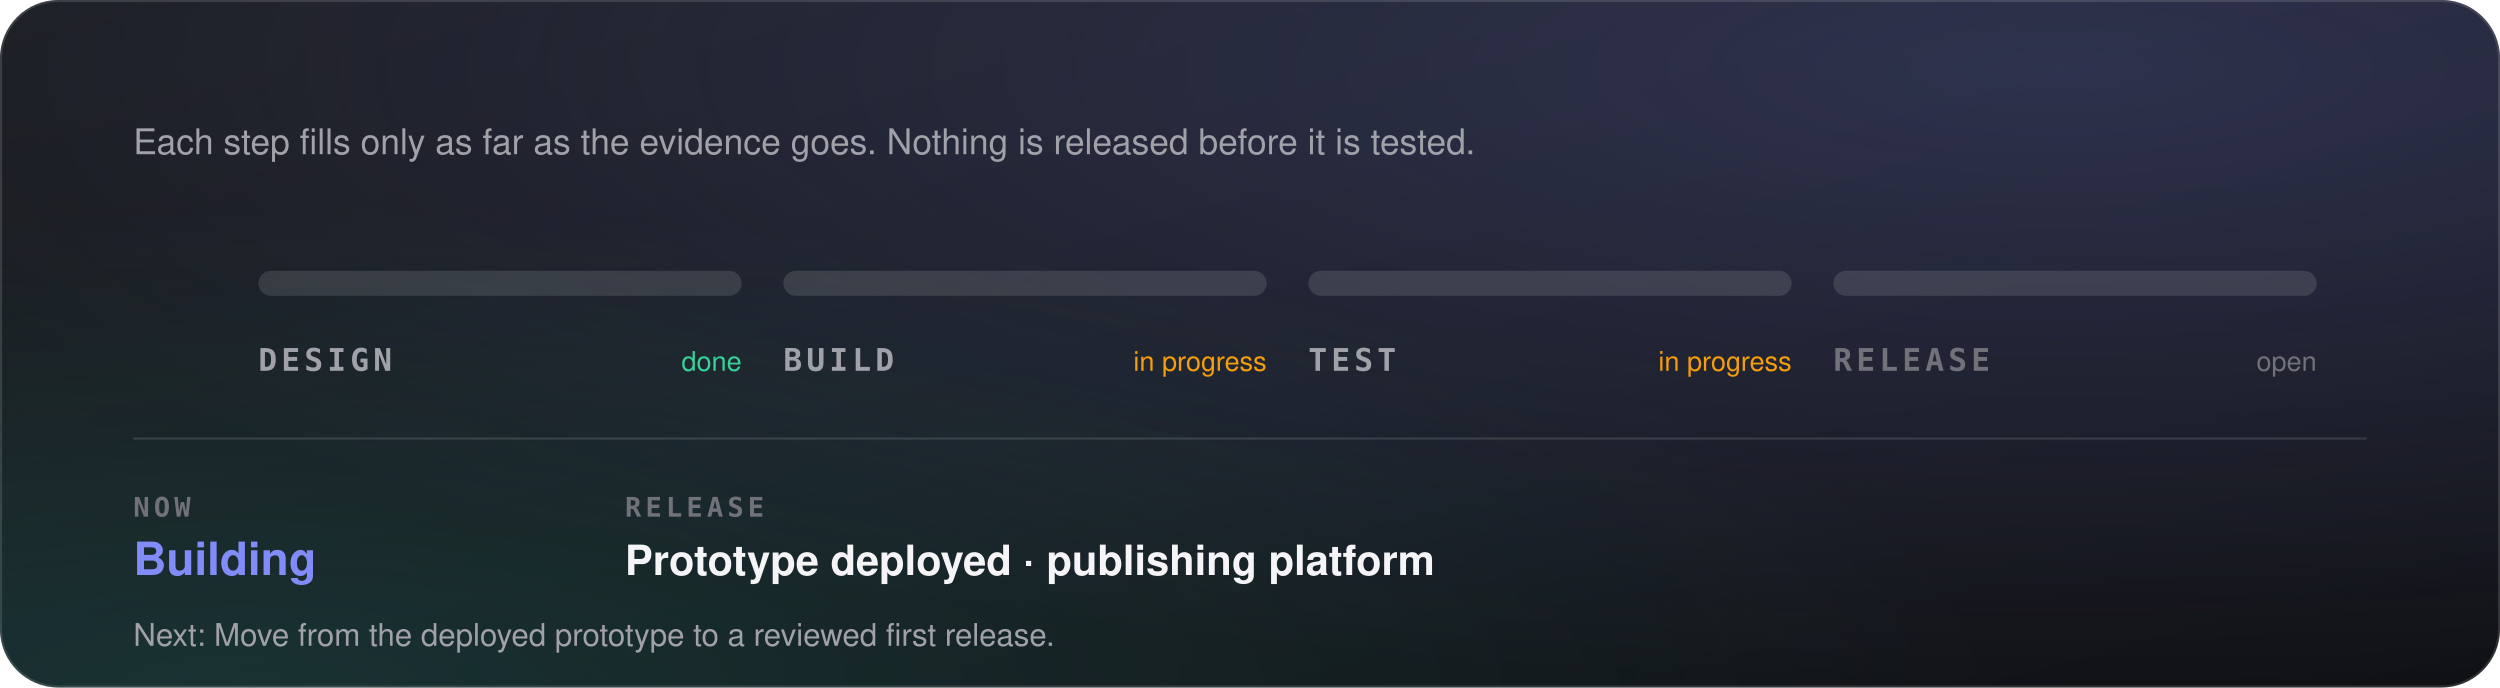
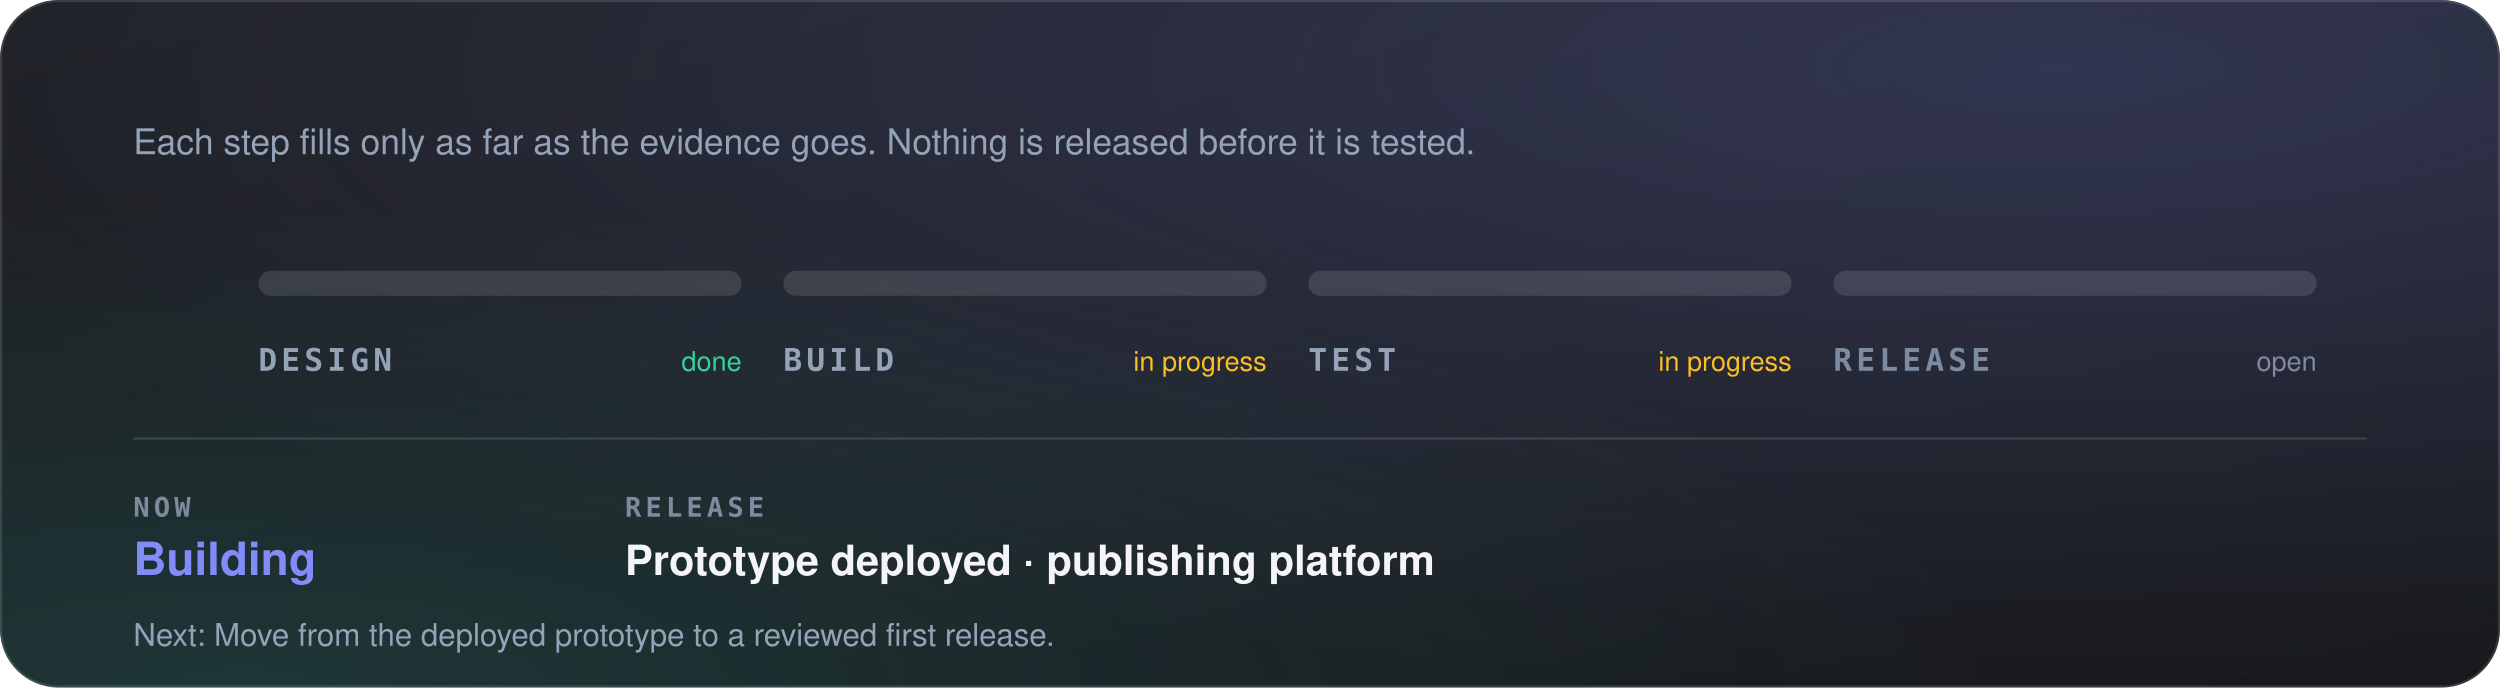
<svg xmlns="http://www.w3.org/2000/svg" viewBox="0 0 1200 330" width="1200" height="330" role="img" aria-label="Where it stands: now Building; release Prototype deployed · publishing platform; next Move from the deployed prototype to a reviewed first release.">
  <style>.f0{transform-origin:124px 0;transform:scaleX(0);animation:f0 9s infinite}@keyframes f0{0%,0.0%{transform:scaleX(0)}11.1%,90%{transform:scaleX(1)}100%{transform:scaleX(0)}}.f1{transform-origin:376px 0;transform:scaleX(0);animation:f1 9s infinite}@keyframes f1{0%,13.3%{transform:scaleX(0)}24.4%,90%{transform:scaleX(0.5)}100%{transform:scaleX(0)}}.f2{transform-origin:628px 0;transform:scaleX(0);animation:f2 9s infinite}@keyframes f2{0%,26.7%{transform:scaleX(0)}37.8%,90%{transform:scaleX(0.5)}100%{transform:scaleX(0)}}.f3{transform-origin:880px 0;transform:scaleX(0);animation:f3 9s infinite}@keyframes f3{0%,40.0%{transform:scaleX(0)}51.1%,90%{transform:scaleX(0)}100%{transform:scaleX(0)}}@media (prefers-reduced-motion: reduce){*{animation:none!important}}</style>
  <defs>
    <linearGradient id="bg" x1="0" y1="0" x2="1" y2="1">
-       <stop offset="0" stop-color="#1d1f24" />
-       <stop offset="1" stop-color="#101114" />
+       <stop offset="0" stop-color="#1f2125" />
+       <stop offset="1" stop-color="#18191c" />
    </linearGradient>
    <linearGradient id="accent" x1="0" y1="0" x2="1" y2="0">
      <stop offset="0" stop-color="#2dd4bf" />
      <stop offset=".5" stop-color="#818cf8" />
      <stop offset="1" stop-color="#c084fc" />
    </linearGradient>
    <radialGradient id="glow" cx=".82" cy=".1" r=".9">
      <stop offset="0" stop-color="#818cf8" stop-opacity=".22" />
      <stop offset="1" stop-color="#818cf8" stop-opacity="0" />
    </radialGradient>
    <radialGradient id="glow2" cx=".1" cy="1" r=".7">
      <stop offset="0" stop-color="#2dd4bf" stop-opacity=".14" />
      <stop offset="1" stop-color="#2dd4bf" stop-opacity="0" />
    </radialGradient>
  </defs>
  <rect width="1200" height="330" rx="28" fill="url(#bg)" />
  <rect width="1200" height="330" rx="28" fill="url(#glow)" />
  <rect width="1200" height="330" rx="28" fill="url(#glow2)" />
  <rect x=".5" y=".5" width="1199" height="329" rx="27.5" fill="none" stroke="rgba(255,255,255,0.13)" />
-   <text x="64" y="74" font-family="-apple-system, BlinkMacSystemFont, 'Segoe UI', Helvetica, Arial, sans-serif" font-size="17" font-weight="400" fill="#a1a1aa" text-anchor="start" letter-spacing="0">Each step fills only as far as the evidence goes. Nothing is released before it is tested.</text>
+   <text x="64" y="74" font-family="-apple-system, BlinkMacSystemFont, 'Segoe UI', Helvetica, Arial, sans-serif" font-size="17" font-weight="400" fill="#94a3b8" text-anchor="start" letter-spacing="0">Each step fills only as far as the evidence goes. Nothing is released before it is tested.</text>
  <rect x="124" y="130" width="232" height="12" rx="6" fill="rgba(255,255,255,.12)" />
  <rect class="f0" x="124" y="130" width="232" height="12" rx="6" fill="#34d399" />
-   <text x="124" y="178" font-family="SFMono-Regular, Menlo, Consolas, monospace" font-size="15" font-weight="600" fill="#a1a1aa" text-anchor="start" letter-spacing="2">DESIGN</text>
+   <text x="124" y="178" font-family="SFMono-Regular, Menlo, Consolas, monospace" font-size="15" font-weight="600" fill="#94a3b8" text-anchor="start" letter-spacing="2">DESIGN</text>
  <text x="356" y="178" font-family="-apple-system, BlinkMacSystemFont, 'Segoe UI', Helvetica, Arial, sans-serif" font-size="13" font-weight="500" fill="#34d399" text-anchor="end" letter-spacing="0">done</text>
  <rect x="376" y="130" width="232" height="12" rx="6" fill="rgba(255,255,255,.12)" />
-   <rect class="f1" x="376" y="130" width="232" height="12" rx="6" fill="#f59e0b" />
-   <text x="376" y="178" font-family="SFMono-Regular, Menlo, Consolas, monospace" font-size="15" font-weight="600" fill="#a1a1aa" text-anchor="start" letter-spacing="2">BUILD</text>
-   <text x="608" y="178" font-family="-apple-system, BlinkMacSystemFont, 'Segoe UI', Helvetica, Arial, sans-serif" font-size="13" font-weight="500" fill="#f59e0b" text-anchor="end" letter-spacing="0">in progress</text>
+   <rect class="f1" x="376" y="130" width="232" height="12" rx="6" fill="#fbbf24" />
+   <text x="376" y="178" font-family="SFMono-Regular, Menlo, Consolas, monospace" font-size="15" font-weight="600" fill="#94a3b8" text-anchor="start" letter-spacing="2">BUILD</text>
+   <text x="608" y="178" font-family="-apple-system, BlinkMacSystemFont, 'Segoe UI', Helvetica, Arial, sans-serif" font-size="13" font-weight="500" fill="#fbbf24" text-anchor="end" letter-spacing="0">in progress</text>
  <rect x="628" y="130" width="232" height="12" rx="6" fill="rgba(255,255,255,.12)" />
-   <rect class="f2" x="628" y="130" width="232" height="12" rx="6" fill="#f59e0b" />
-   <text x="628" y="178" font-family="SFMono-Regular, Menlo, Consolas, monospace" font-size="15" font-weight="600" fill="#a1a1aa" text-anchor="start" letter-spacing="2">TEST</text>
-   <text x="860" y="178" font-family="-apple-system, BlinkMacSystemFont, 'Segoe UI', Helvetica, Arial, sans-serif" font-size="13" font-weight="500" fill="#f59e0b" text-anchor="end" letter-spacing="0">in progress</text>
+   <rect class="f2" x="628" y="130" width="232" height="12" rx="6" fill="#fbbf24" />
+   <text x="628" y="178" font-family="SFMono-Regular, Menlo, Consolas, monospace" font-size="15" font-weight="600" fill="#94a3b8" text-anchor="start" letter-spacing="2">TEST</text>
+   <text x="860" y="178" font-family="-apple-system, BlinkMacSystemFont, 'Segoe UI', Helvetica, Arial, sans-serif" font-size="13" font-weight="500" fill="#fbbf24" text-anchor="end" letter-spacing="0">in progress</text>
  <rect x="880" y="130" width="232" height="12" rx="6" fill="rgba(255,255,255,.12)" />
-   <text x="880" y="178" font-family="SFMono-Regular, Menlo, Consolas, monospace" font-size="15" font-weight="600" fill="#71717a" text-anchor="start" letter-spacing="2">RELEASE</text>
-   <text x="1112" y="178" font-family="-apple-system, BlinkMacSystemFont, 'Segoe UI', Helvetica, Arial, sans-serif" font-size="13" font-weight="500" fill="#71717a" text-anchor="end" letter-spacing="0">open</text>
+   <text x="880" y="178" font-family="SFMono-Regular, Menlo, Consolas, monospace" font-size="15" font-weight="600" fill="#7d8ba1" text-anchor="start" letter-spacing="2">RELEASE</text>
+   <text x="1112" y="178" font-family="-apple-system, BlinkMacSystemFont, 'Segoe UI', Helvetica, Arial, sans-serif" font-size="13" font-weight="500" fill="#7d8ba1" text-anchor="end" letter-spacing="0">open</text>
  <rect x="64" y="210" width="1072" height="1" fill="rgba(255,255,255,0.13)" />
-   <text x="64" y="248" font-family="SFMono-Regular, Menlo, Consolas, monospace" font-size="13" font-weight="600" fill="#71717a" text-anchor="start" letter-spacing="2">NOW</text>
+   <text x="64" y="248" font-family="SFMono-Regular, Menlo, Consolas, monospace" font-size="13" font-weight="600" fill="#7d8ba1" text-anchor="start" letter-spacing="2">NOW</text>
  <text x="64" y="276" font-family="-apple-system, BlinkMacSystemFont, 'Segoe UI', Helvetica, Arial, sans-serif" font-size="22" font-weight="700" fill="#818cf8" text-anchor="start" letter-spacing="0">Building</text>
-   <text x="300" y="248" font-family="SFMono-Regular, Menlo, Consolas, monospace" font-size="13" font-weight="600" fill="#71717a" text-anchor="start" letter-spacing="2">RELEASE</text>
+   <text x="300" y="248" font-family="SFMono-Regular, Menlo, Consolas, monospace" font-size="13" font-weight="600" fill="#7d8ba1" text-anchor="start" letter-spacing="2">RELEASE</text>
  <text x="300" y="276" font-family="-apple-system, BlinkMacSystemFont, 'Segoe UI', Helvetica, Arial, sans-serif" font-size="20" font-weight="600" fill="#f5f5f7" text-anchor="start" letter-spacing="0">Prototype deployed · publishing platform</text>
-   <text x="64" y="310" font-family="-apple-system, BlinkMacSystemFont, 'Segoe UI', Helvetica, Arial, sans-serif" font-size="15" font-weight="400" fill="#a1a1aa" text-anchor="start" letter-spacing="0">Next: Move from the deployed prototype to a reviewed first release.</text>
+   <text x="64" y="310" font-family="-apple-system, BlinkMacSystemFont, 'Segoe UI', Helvetica, Arial, sans-serif" font-size="15" font-weight="400" fill="#94a3b8" text-anchor="start" letter-spacing="0">Next: Move from the deployed prototype to a reviewed first release.</text>
</svg>
